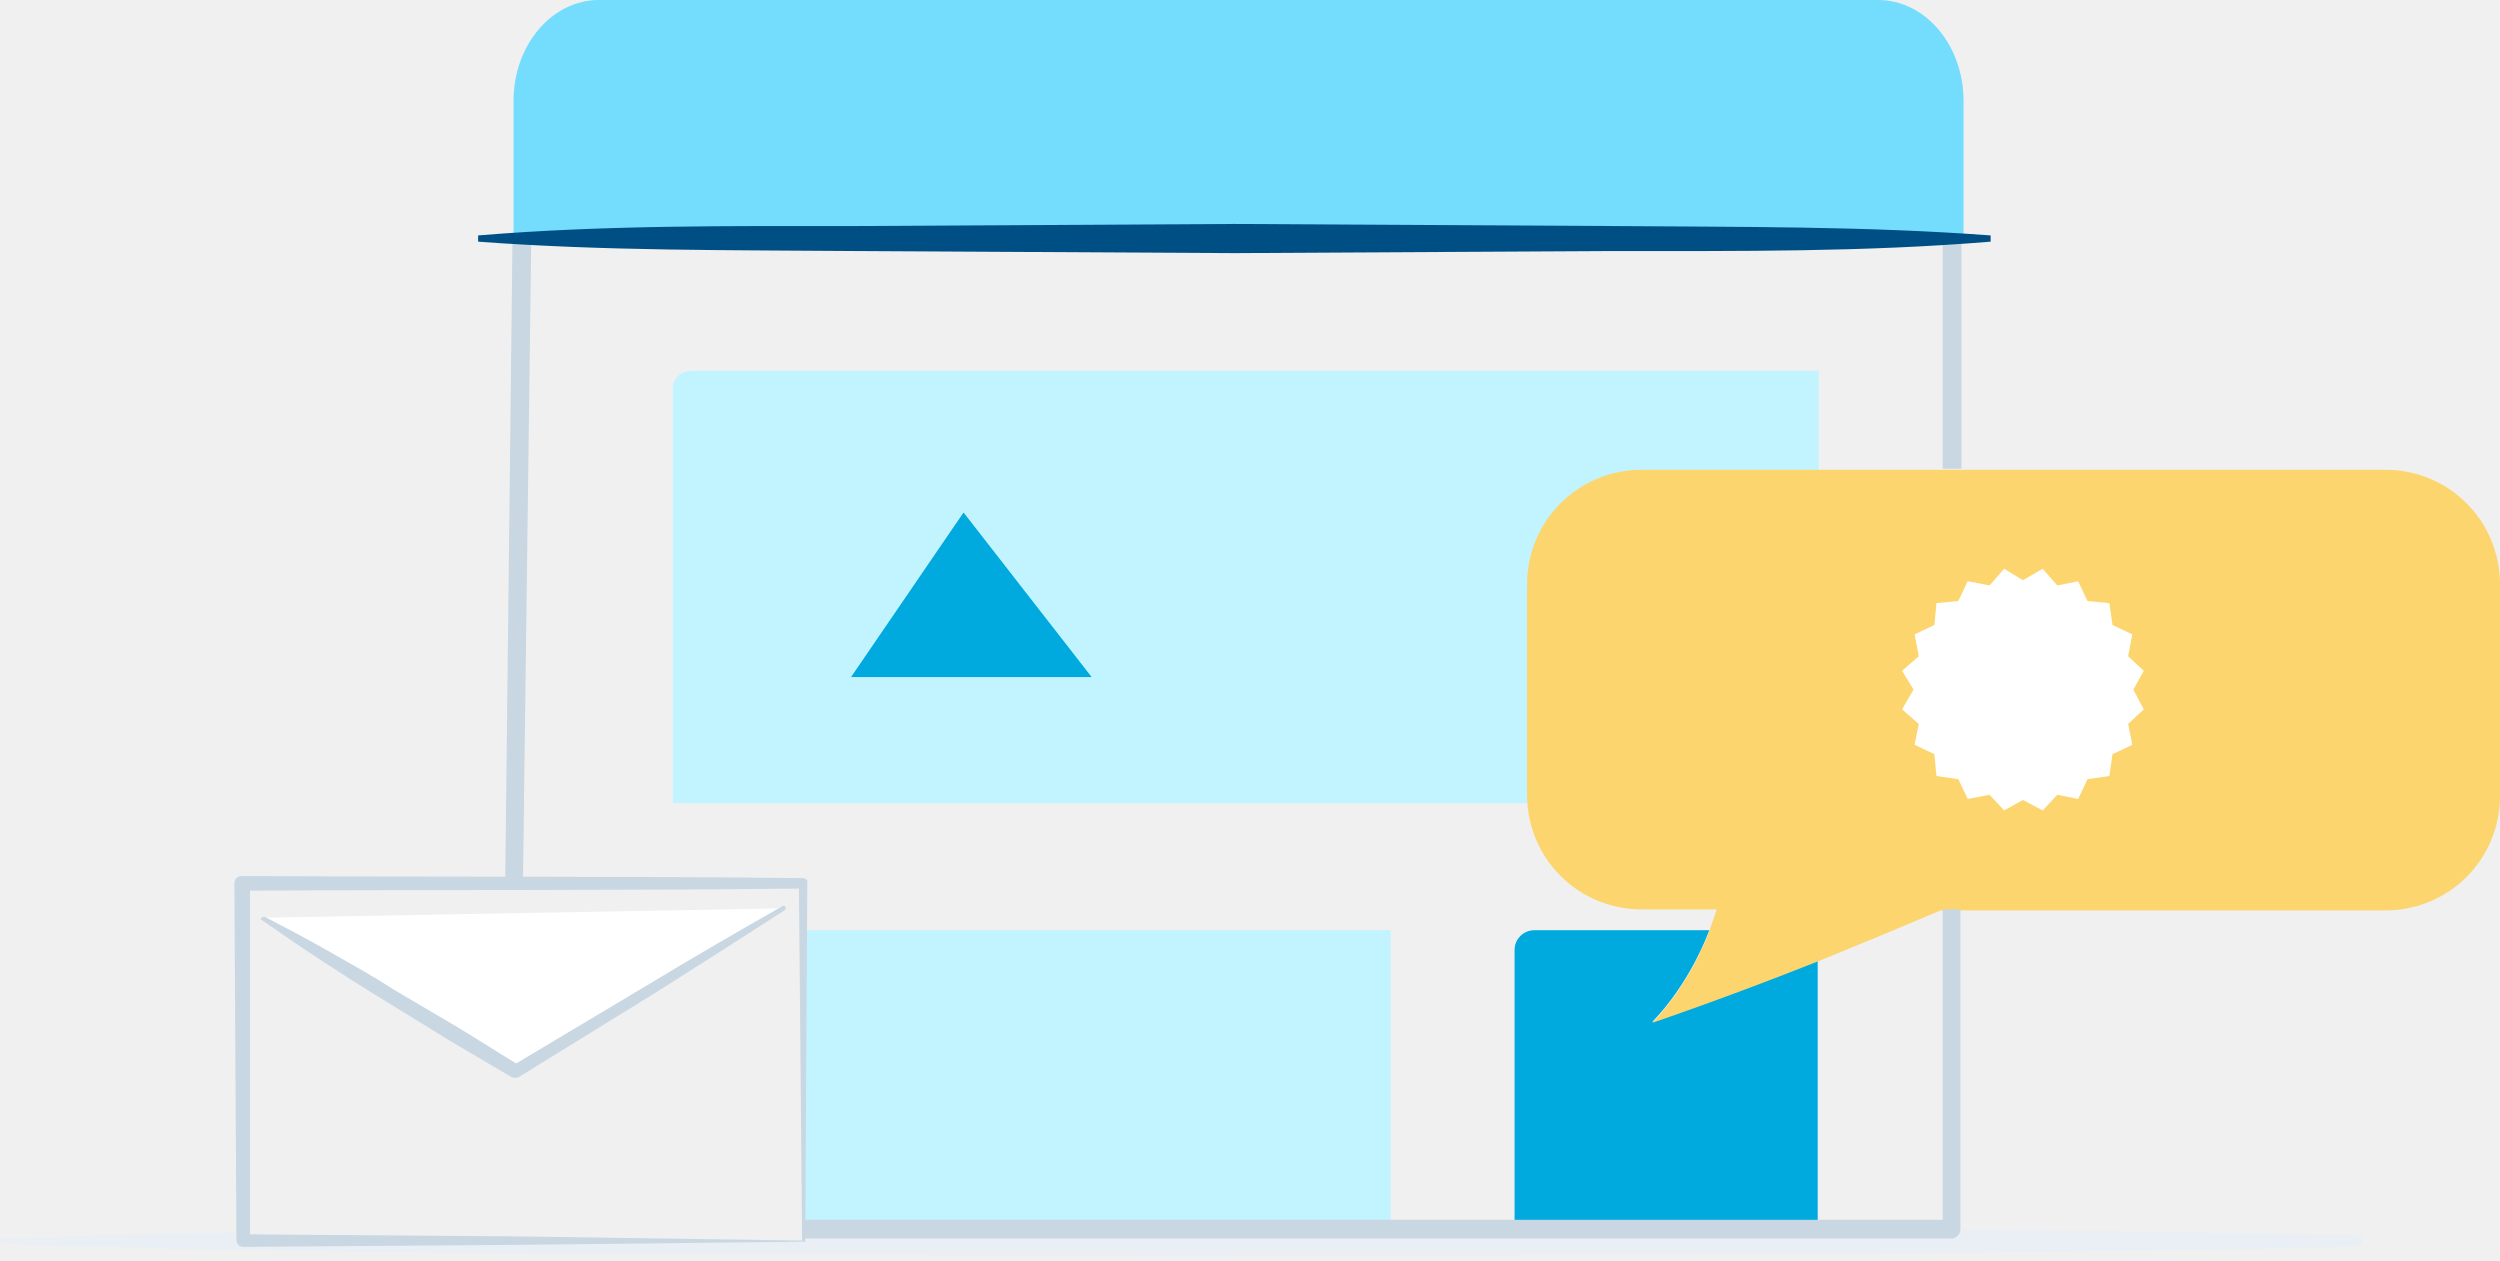
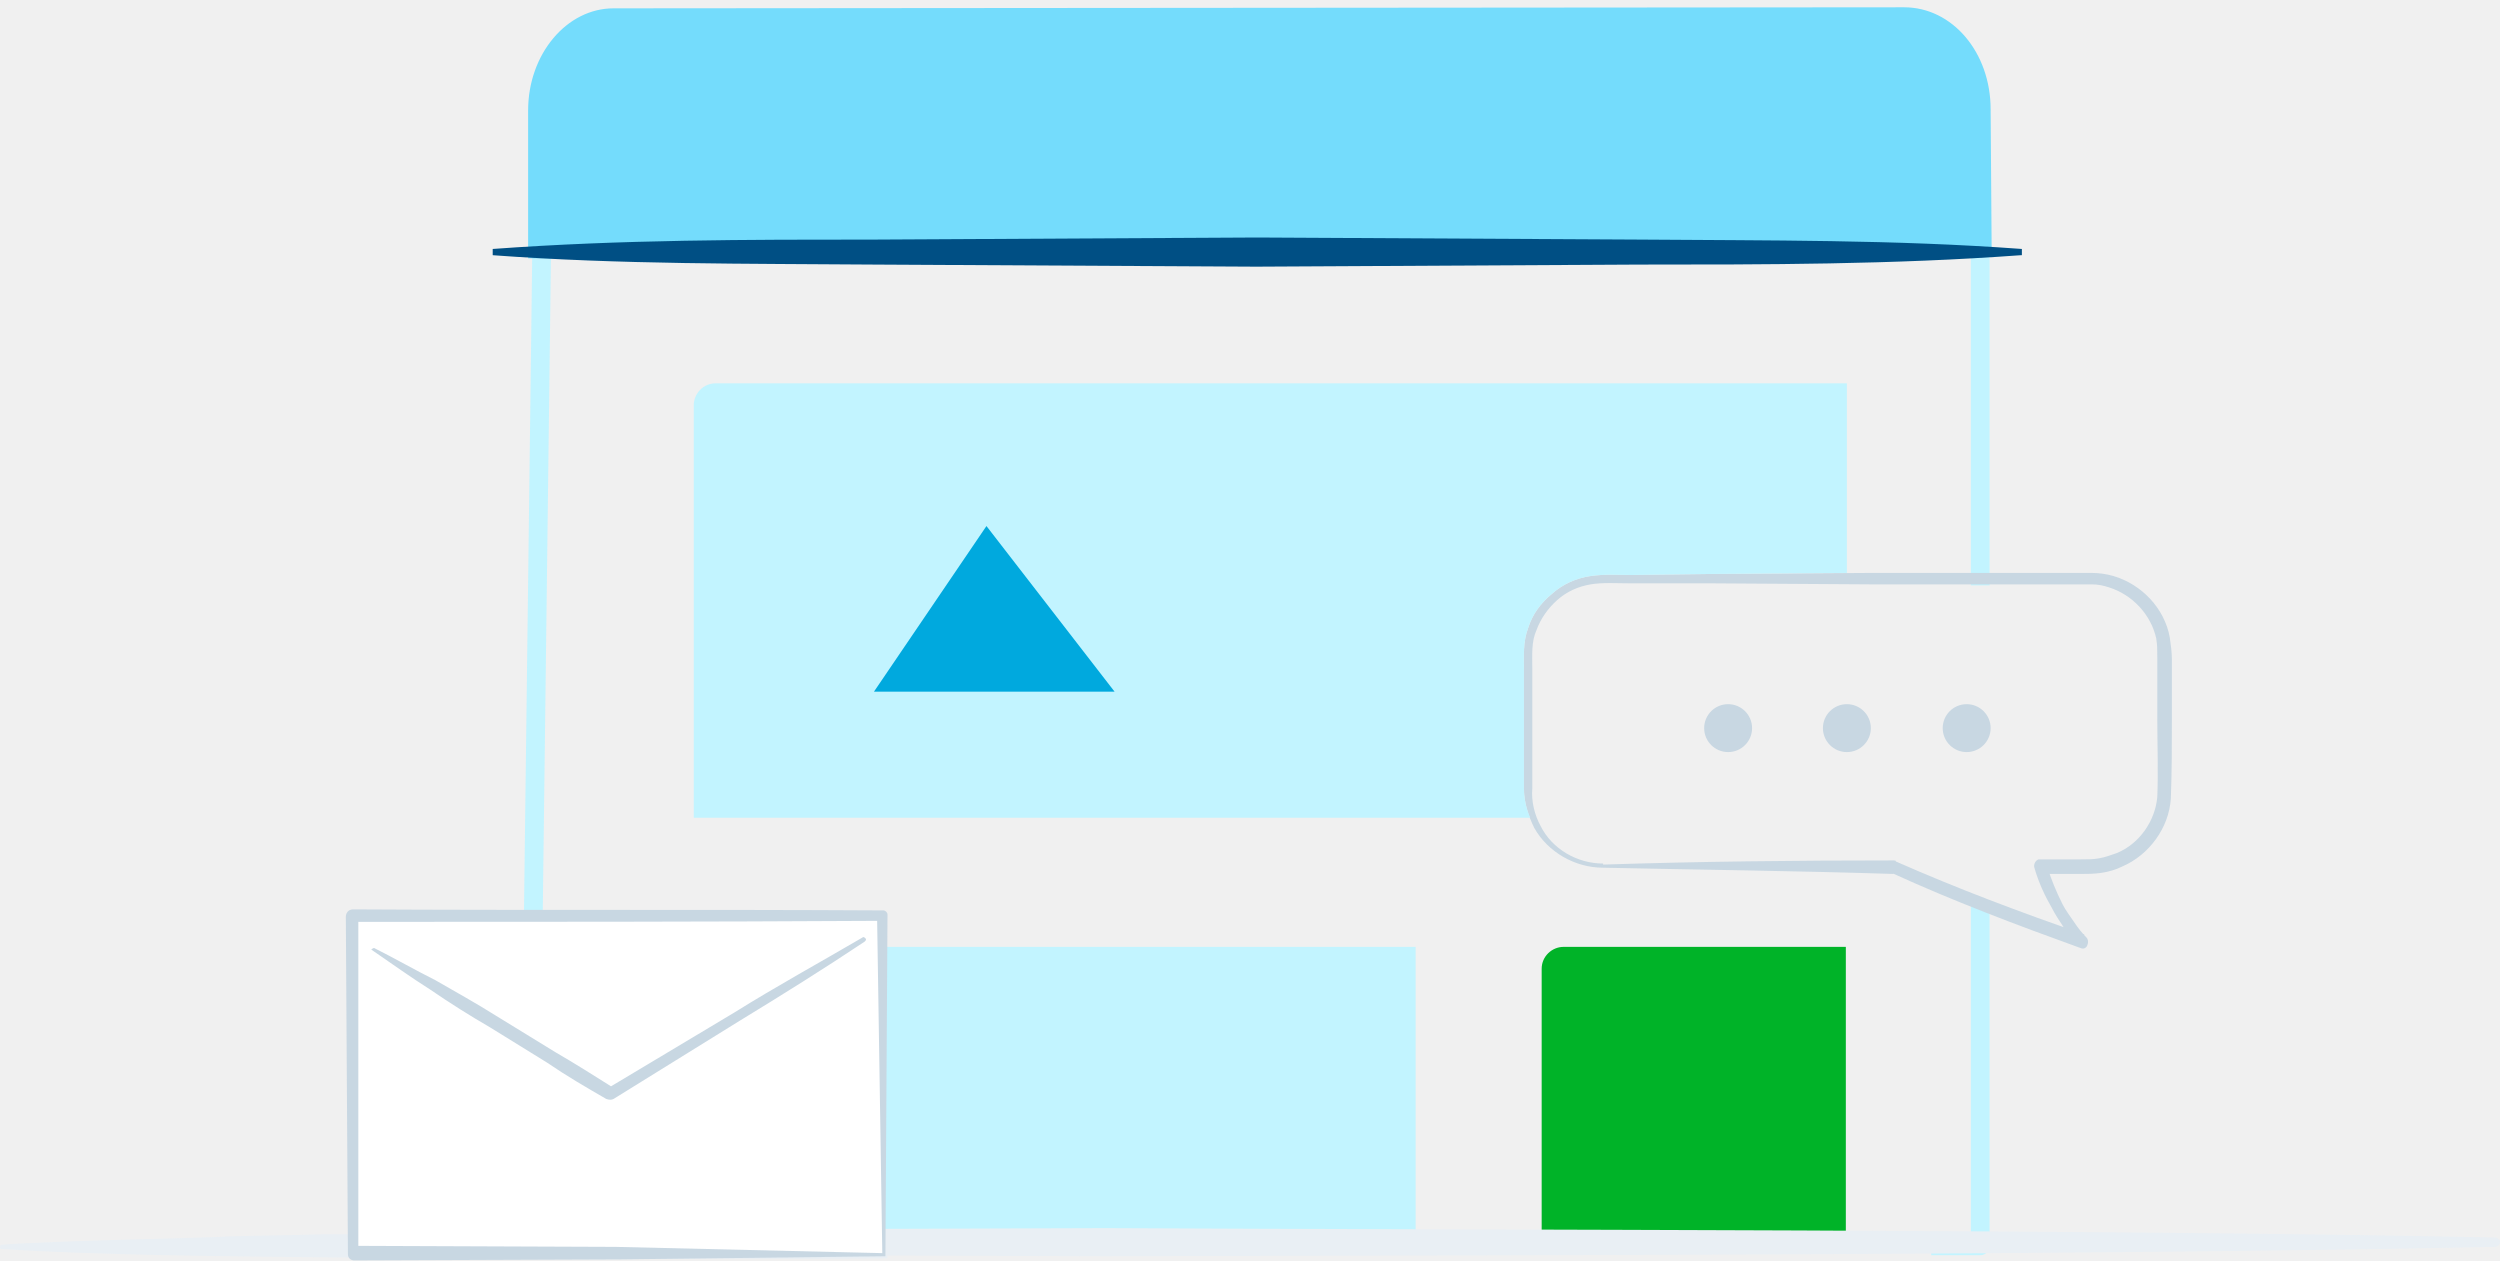
- <svg xmlns="http://www.w3.org/2000/svg" id="wordAds" x="0px" y="0px" viewBox="0 0 240 121">
-   <path fill="#E9EFF4" d="M226.3,118.6c-37.7-0.8-75.4-0.7-113-0.9l-36.1,0.1c0,0.3,0,0.6,0,0.9c0,0.2-0.2,0.4-0.4,0.4 c-3.8-0.2-7.6-0.2-11.4-0.2c-13.8,0-27.6-0.3-41.4-0.3c-0.2,0-0.3-0.1-0.3-0.3c0,0,0,0,0,0c-7.8,0.1-15.6,0.3-23.4,0.6 c-0.1,0-0.2,0.1-0.2,0.3c0,0.1,0.1,0.2,0.2,0.2c18.8,0.7,37.7,0.8,56.5,1l56.5,0.2c37.7-0.1,75.4-0.1,113-0.9c0.3,0,0.5-0.2,0.5-0.5 C226.8,118.8,226.6,118.6,226.3,118.6L226.3,118.6z" />
-   <path fill="#C2F4FF" d="M66.4,35.6h108.2l0,0v41.5l0,0h-110l0,0V37.5C64.5,36.4,65.3,35.6,66.4,35.6z" />
-   <path fill="#00A9DE" d="M164.1,89.3h-16.8c-1,0-1.9,0.8-1.9,1.9l0,0v26.7h29.1V92.2c-8.8,3.5-15.9,5.9-15.9,5.9S161.9,95,164.1,89.3z" />
-   <path fill="#FCD56E" d="M229,45.1h-71.4c-6.1,0-11,4.9-11,11v20.2c0,6.1,4.9,11,11,11h7.2c-0.2,0.7-0.5,1.4-0.7,2.1 c-2.2,5.7-5.5,8.8-5.5,8.8s7.1-2.4,15.9-5.9c3.7-1.5,7.8-3.2,11.8-4.9H229c6.1,0,11-4.9,11-11V56.1C240,50,235.1,45.1,229,45.1z" />
-   <polygon fill="#C2F4FF" points="77.1,89.3 77.2,117.9 133.5,117.9 133.5,89.3 " />
-   <path fill="#C8D7E2" d="M77.1,84.3L77.1,84.3c-18-0.2-35.9-0.1-53.9-0.2l0,0c-0.4,0-0.7,0.3-0.7,0.7c0,0,0,0,0,0l0.2,34.3l0,0 c0,0.3,0.3,0.6,0.6,0.6c0,0,0,0,0,0l27.1-0.2l26.8-0.3h0.1l0.2-34.4C77.6,84.6,77.4,84.3,77.1,84.3C77.1,84.3,77.1,84.3,77.1,84.3z  M50.1,118.7l-26.1-0.2l0-33c17.6-0.1,35.1,0,52.7-0.2L77,119v0.1L50.1,118.7z" />
-   <polyline fill="#FFFFFF" points="25.3,88.1 49.5,102.8 75.2,87.2 " />
-   <path fill="#C8D7E2" d="M25.4,88c2.1,1.1,4.2,2.2,6.3,3.4s4.1,2.3,6.1,3.6l6.1,3.6c2,1.2,4,2.5,6,3.7h-0.7l12.9-7.7 c4.3-2.6,8.6-5.1,13-7.6c0.1-0.1,0.3,0,0.3,0.1c0.1,0.1,0,0.2-0.1,0.3c-4.2,2.7-8.4,5.4-12.7,8.1l-12.8,7.9c-0.2,0.1-0.5,0.1-0.7,0 c-2-1.2-4.1-2.4-6.1-3.6l-6-3.7c-2-1.2-4-2.5-6-3.8c-2-1.3-3.9-2.6-5.9-4c-0.1,0-0.1-0.1,0-0.2C25.3,88,25.3,88,25.4,88L25.4,88z" />
-   <polygon fill="#00A9DE" points="81.7,65 92.5,49.2 104.8,65 " />
-   <polygon fill="#FFFFFF" points="194.2,55.7 196.1,54.6 197.5,56.2 199.5,55.8 200.4,57.7 202.5,57.9 202.8,60 204.7,60.9 204.3,63  205.8,64.4 204.8,66.2 205.8,68.1 204.3,69.5 204.7,71.5 202.8,72.4 202.5,74.5 200.4,74.8 199.5,76.7 197.5,76.3 196.1,77.8  194.2,76.8 192.4,77.8 191,76.3 188.9,76.7 188,74.8 185.9,74.5 185.7,72.4 183.8,71.5 184.2,69.5 182.6,68.1 183.7,66.2  182.6,64.4 184.2,63 183.8,60.9 185.7,60 185.9,57.9 188,57.7 188.9,55.8 191,56.2 192.4,54.6 " />
-   <polygon fill="#C8D7E2" points="48.5,84.8 50.2,84.8 51,22.9 49.2,22.9 " />
-   <rect x="186.5" y="22.9" fill="#C8D7E2" width="1.8" height="22.1" />
-   <path fill="#C8D7E2" d="M186.5,87.3v29.8H77.1c0,0.6,0.1,1.2,0,1.8h110.2c0.5,0,0.9-0.4,0.9-0.9V87.3H186.5z" />
-   <path fill="#74DCFC" d="M49.3,23.2V9.7c0-5.4,3.7-9.7,8.2-9.7h122.8c4.5,0,8.2,4.3,8.2,9.7v13.5H49.3z" />
-   <path fill="#004F84" d="M191.1,23.2c-12.1,1-24.2,0.9-36.3,0.9l-36.3,0.2l-36.3-0.2c-12.1-0.1-24.2,0-36.3-0.9v-0.6 c12.1-1,24.2-0.9,36.3-0.9l36.3-0.2l36.3,0.2c12.1,0.1,24.2,0,36.3,0.9V23.2z" />
+ <svg xmlns="http://www.w3.org/2000/svg" id="wordAds" viewBox="0 0 240 121">
+   <style>.st0{fill:#c2f4ff}.st1{fill:#00b328}.st2{fill:#c8d7e2}.st3{fill:#00a9de}.st4{fill:#e9eff4}.st5{fill:#74dcfc}.st6{fill:#004f84}.st7{fill:#fff}</style>
+   <path class="st0" d="M51.1 23.9l-.8 63.8 1.8.3.8-64.1h-1.8zM189.2 23.6v32.6h1.8V23.5c-.6 0-1.2 0-1.8.1zM189.2 86.1v32.6h-3.8v1.8h4.7c.5 0 .9-.4.9-.9V87c-.6-.3-1.2-.7-1.8-.9zM84.8 90.9c0 9.6.2 19.1.1 28.7h51V90.9H84.8z" />
+   <path class="st1" d="M177.2 119.6H148V93c0-1.2 1-2.1 2.1-2.1h27.1v28.7z" />
+   <path class="st2" d="M153.9 83c9.3-.3 18.6-.4 27.9-.4.1 0 .2 0 .2.1 5.9 2.6 12 4.9 18.1 7l-.6 1c-.5-.5-1-1.1-1.4-1.7-.4-.6-.8-1.2-1.1-1.8-.7-1.2-1.3-2.5-1.7-3.9-.1-.3.1-.7.4-.8h4c.7 0 1.3 0 1.8-.1.6-.1 1.1-.3 1.7-.5 2.2-.9 3.7-3.1 3.9-5.4.1-2.4 0-5.1 0-7.6v-5.8c0-.7 0-1.2-.1-1.8-.5-2.3-2.3-4.2-4.5-4.9-.6-.2-1.1-.3-1.7-.3h-21.2l-15.4-.1h-7.7c-1.3 0-2.6-.1-3.8.1-1.2.2-2.3.7-3.2 1.5-.9.8-1.6 1.8-2 2.9-.5 1.1-.4 2.4-.4 3.7v11.5c-.1 1.2.2 2.5.8 3.6 1.1 2.2 3.5 3.6 6 3.6v.1zm0 .3c-2.7 0-5.3-1.5-6.6-3.8-.6-1.2-1-2.5-1-3.8V64.2c0-1.2-.1-2.6.4-3.9.4-1.3 1.2-2.4 2.3-3.3 1-.9 2.3-1.5 3.7-1.7 1.4-.2 2.6-.1 3.9-.1l7.7-.1 15.4-.1H200.8c.7 0 1.4.1 2.1.3 2.7.8 4.9 3.1 5.4 5.9.1.7.2 1.4.2 2.1V69c0 2.6 0 5.1-.1 7.7-.2 2.8-2.1 5.4-4.7 6.5-.6.3-1.3.5-2 .6-.7.1-1.4.1-2 .1h-3.8l.6-.8c.4 1.3.9 2.5 1.5 3.7.3.6.7 1.1 1.1 1.7s.8 1.1 1.2 1.5c.2.2.2.6 0 .9-.2.2-.4.2-.6.1-6.1-2.2-12.2-4.5-18.1-7.2l.2.1c-9.3-.3-18.6-.4-27.9-.6z" />
+   <path class="st0" d="M146.3 75.7V64.2c0-1.2-.1-2.6.4-3.9.4-1.3 1.2-2.4 2.3-3.3 1-.9 2.3-1.5 3.7-1.7 1.4-.2 2.6-.1 3.9-.1l7.7-.1 13-.1V36.8H68.7c-1.2 0-2.1 1-2.1 2.1v39.6h80.3c-.4-.9-.6-1.9-.6-2.8z" />
+   <circle class="st2" cx="188.8" cy="69.9" r="2.3" />
+   <circle class="st2" cx="177.3" cy="69.9" r="2.3" />
+   <circle class="st2" cx="165.9" cy="69.9" r="2.3" />
+   <path class="st3" d="M83.9 66.4l10.8-15.9L107 66.4z" />
+   <path class="st4" d="M239.5 118.8c-37.9-.8-95.5-.7-133.4-.9l-30.7.1c0 .8 0 1.7-.1 2.5l30.8.1c37.9-.1 95.5-.1 133.4-.9.3 0 .5-.2.5-.5 0-.2-.2-.4-.5-.4z" />
+   <path class="st5" d="M50.7 24.8V10.6c0-5.4 3.7-9.8 8.2-9.8L182.8.7c4.6 0 8.3 4.3 8.3 9.8l.1 13.7-140.5.6z" />
+   <path class="st6" d="M194 24.5c-12.3.9-24.5.9-36.7.9l-36.7.2-36.6-.2c-12.3-.1-24.5 0-36.7-.9v-.6C59.6 23 71.8 23 84 23l36.7-.2 36.7.2c12.3.1 24.5 0 36.7.9v.6z" />
+   <path class="st4" d="M85.2 118.6c-9.8-.1-17.5-.1-27.4-.2l-27.2.1c-2.7.1-5.7.1-8.9.2 0 .1-16.8.4-21.6.8 0 0-.1.1-.1.2s0 .2.1.2c9.1.6 21.5.7 30.5.8l27.2.2c9.8-.1 17.6 0 27.4-.1v-2.2z" />
+   <g>
+     <path class="st7" d="M84.9 120.4H34L33.9 88h50.9z" />
+     <path class="st2" d="M85 120.6l-25.4.3-25.6.1c-.3 0-.6-.2-.6-.6L33.2 88c0-.3.2-.7.7-.7 17 .1 33.9 0 50.9.1.2 0 .4.2.4.4l-.2 32.8zm-.3-.3L84.2 88l.4.4c-17 .1-33.9.1-50.9.1l.7-.7v32.4l-.6-.6 25.3.1 25.6.6z" />
+     <path class="st7" d="M35.9 91.1l23 13.9L83 90.2" />
+     <path class="st2" d="M35.9 91c2 1 3.9 2.1 5.9 3.1 1.9 1.1 3.9 2.2 5.8 3.4l5.7 3.5c1.9 1.1 3.8 2.3 5.7 3.5h-.7l12.2-7.3c4-2.5 8.2-4.8 12.3-7.2.1-.1.2 0 .3.1.1.1 0 .2-.1.3-3.9 2.6-7.9 5.1-12 7.6l-12.1 7.5c-.2.1-.4.1-.7 0-1.9-1.1-3.8-2.2-5.7-3.5L47 98.6c-1.9-1.1-3.8-2.3-5.7-3.6-1.9-1.2-3.7-2.5-5.6-3.8 0 0-.1-.1 0-.1l.2-.1z" />
+   </g>
</svg>
